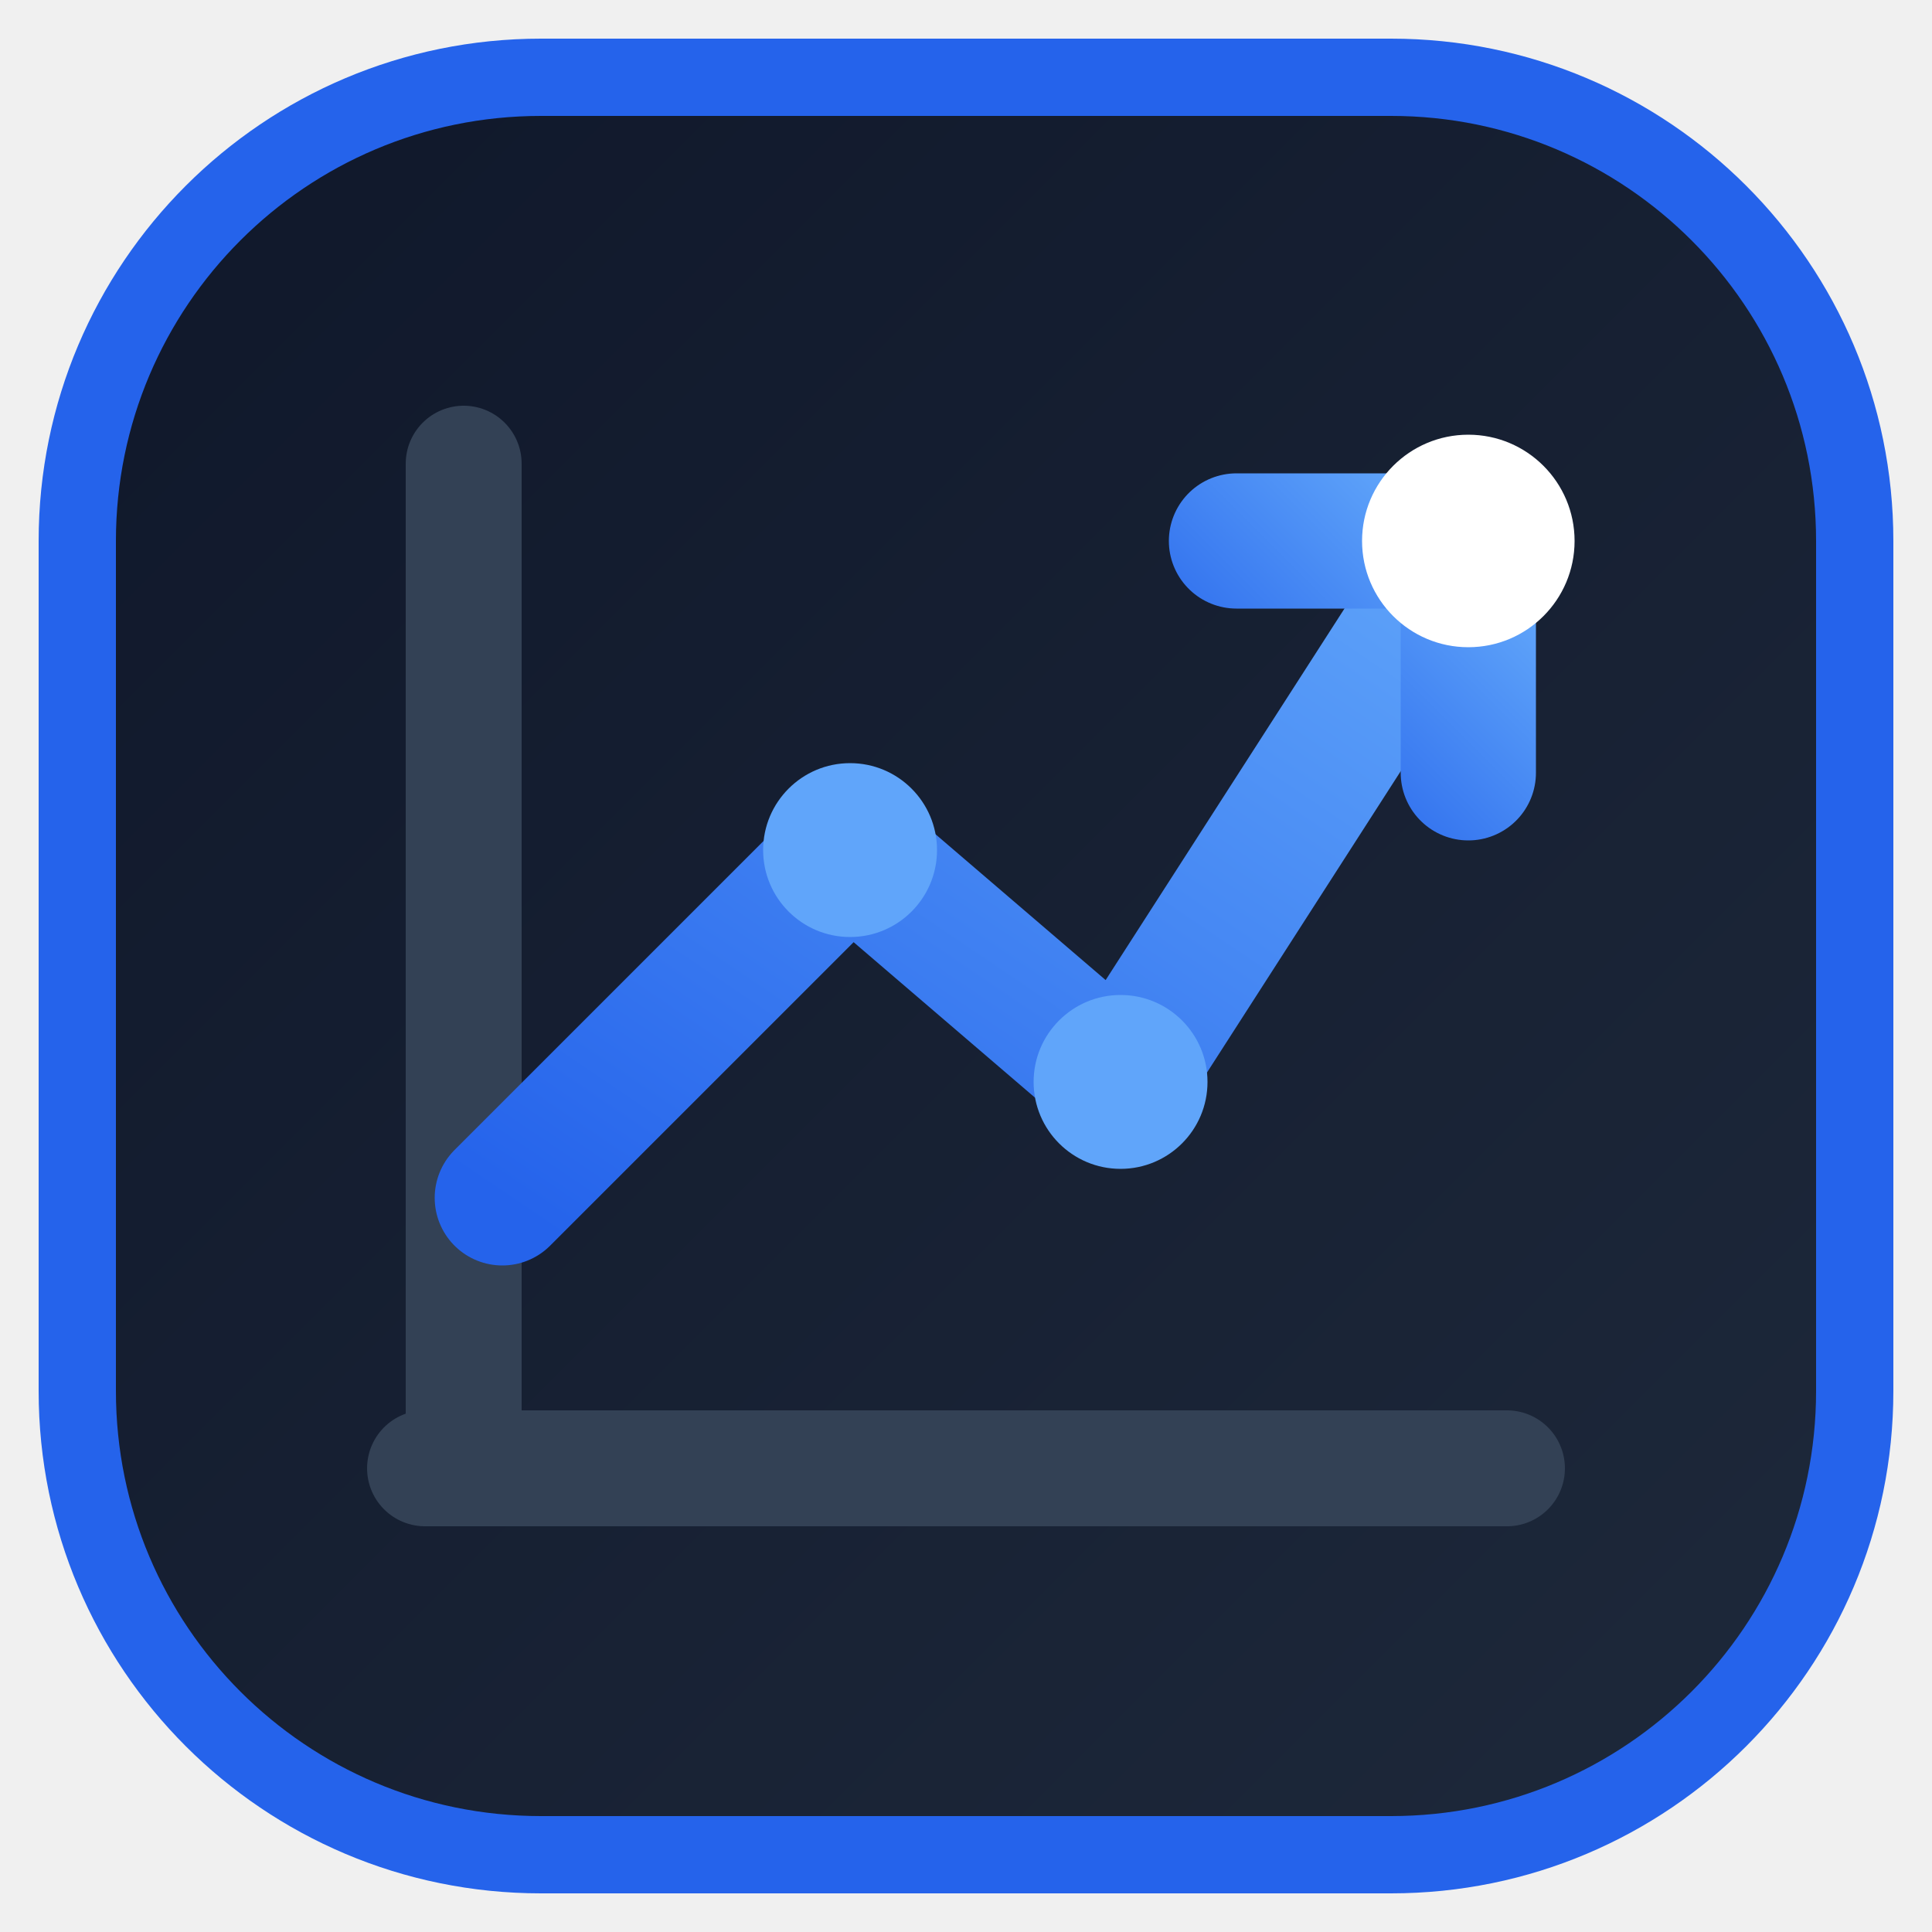
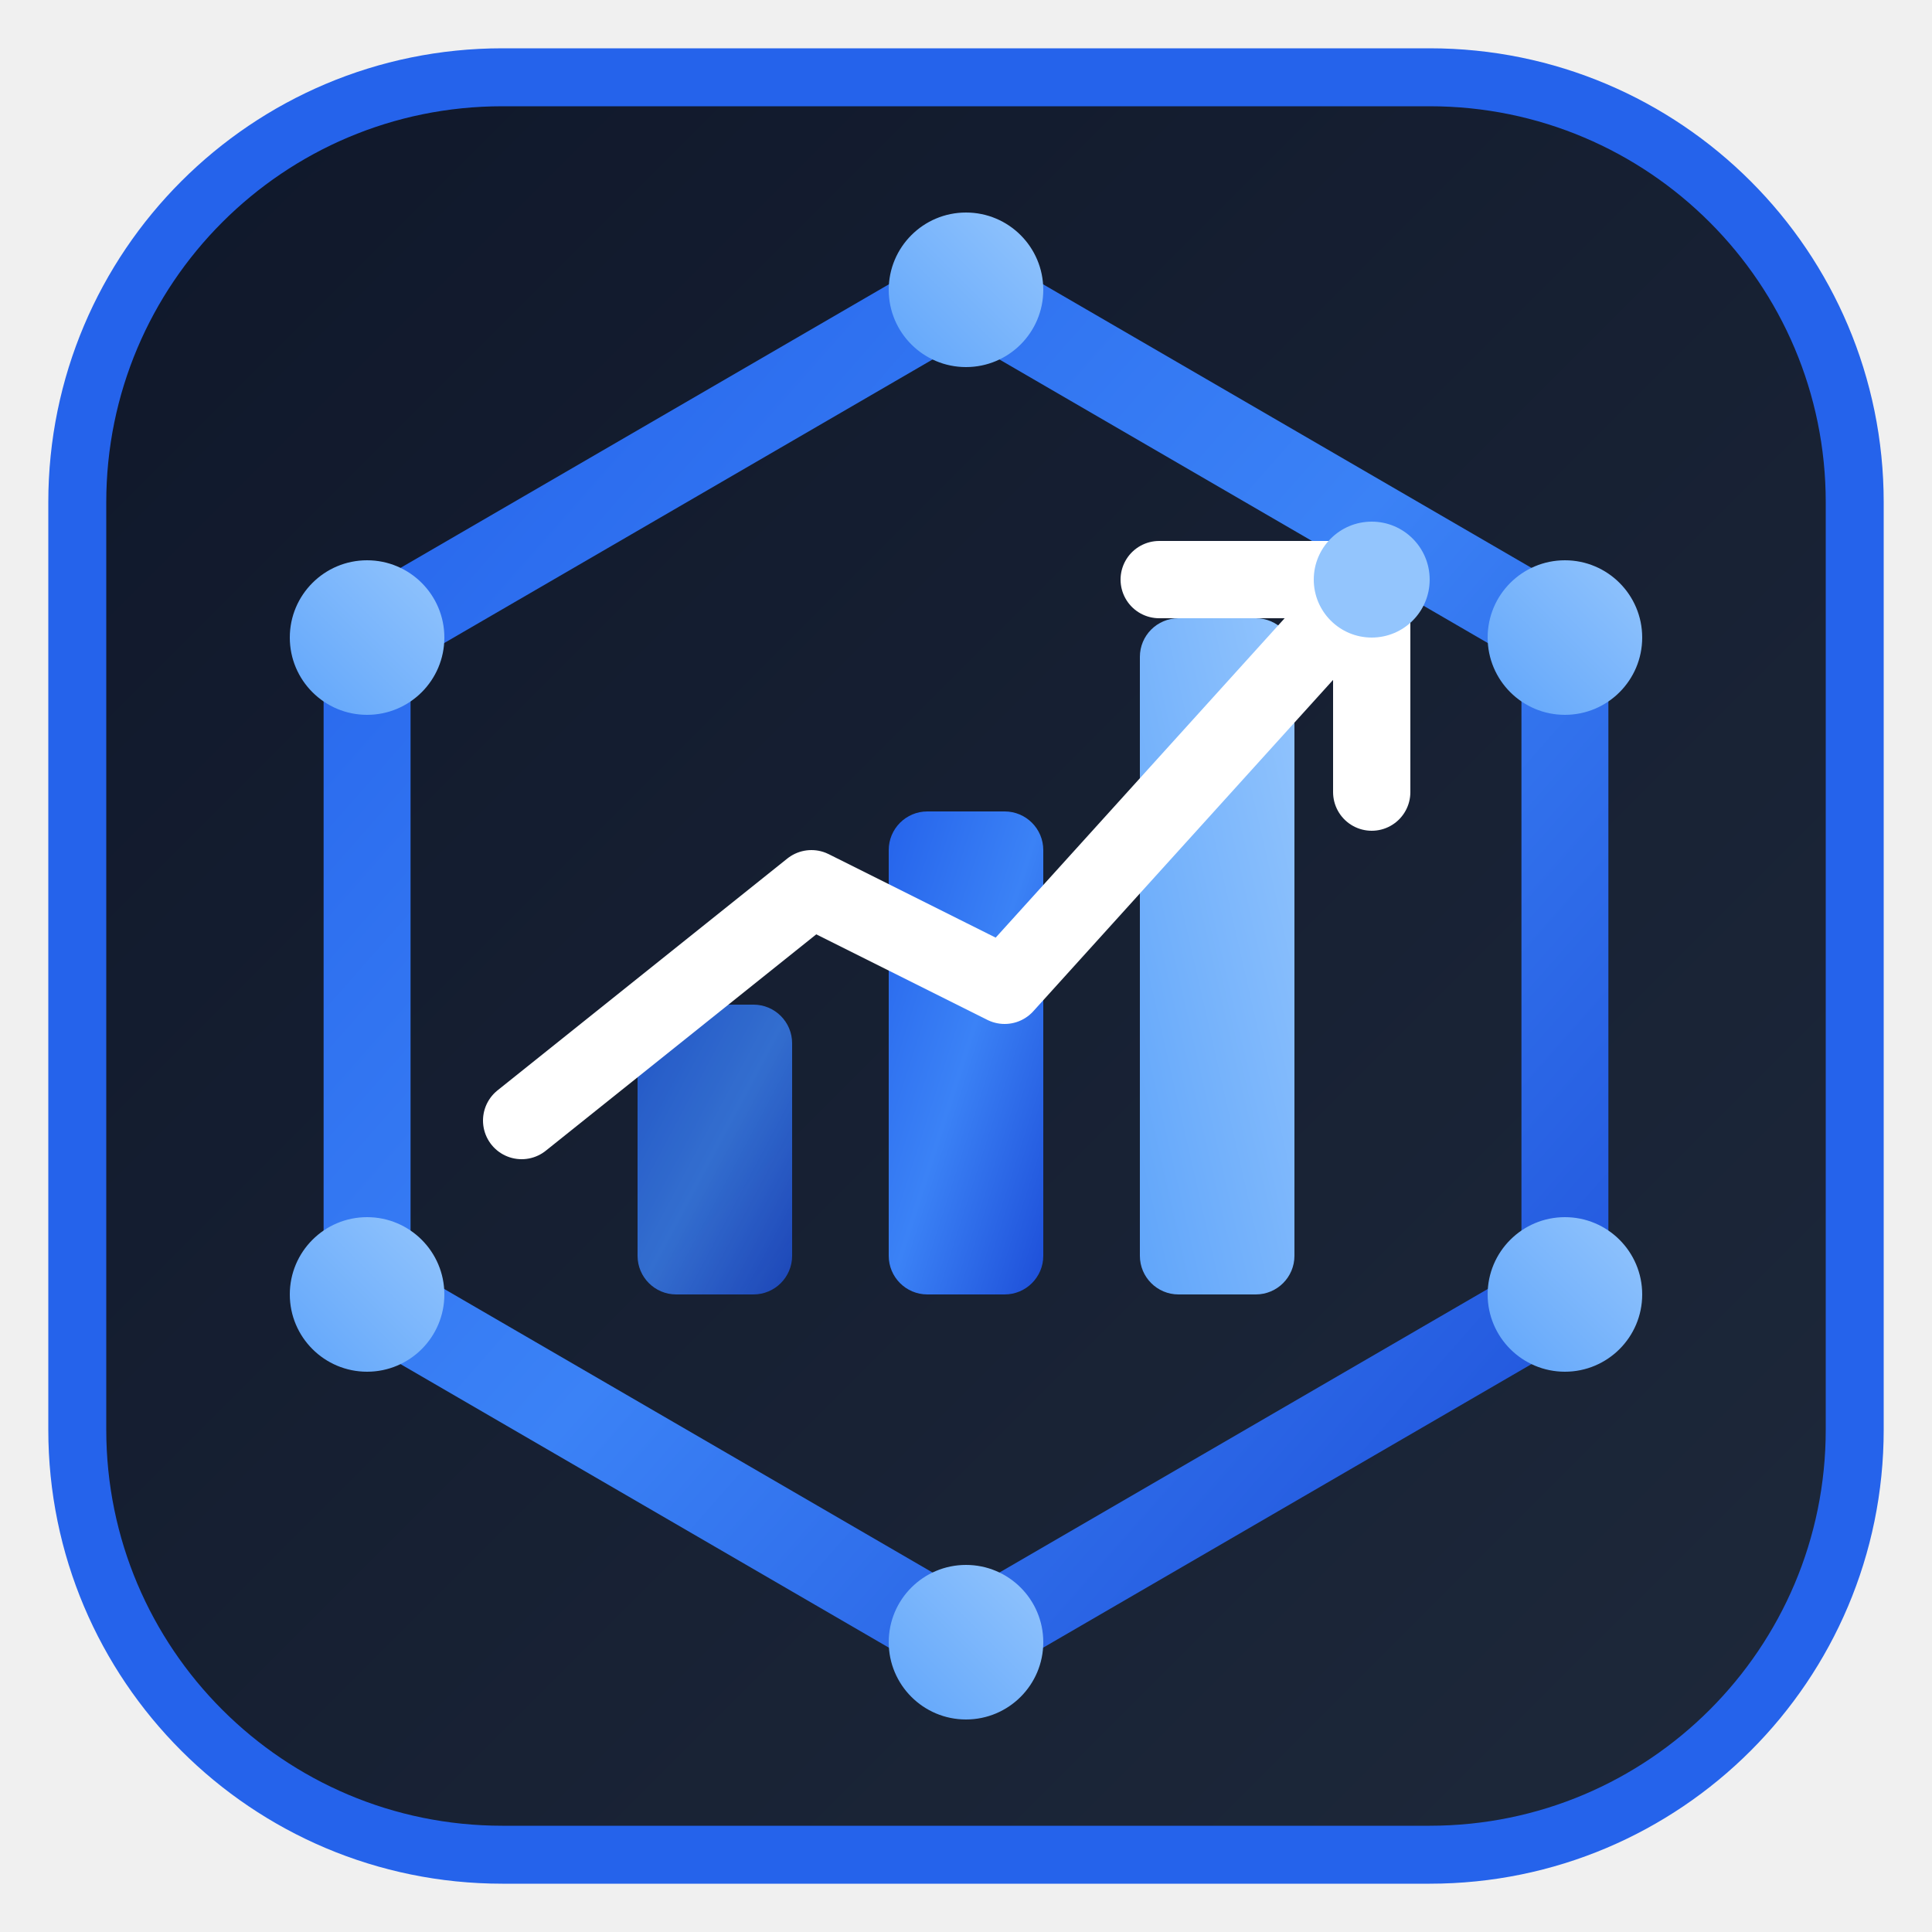
<svg xmlns="http://www.w3.org/2000/svg" viewBox="0 0 100 100">
  <defs>
-     <linearGradient id="vanguardBg" x1="0%" y1="0%" x2="100%" y2="100%">
-       <stop offset="0%" style="stop-color:#0F172A;stop-opacity:1" />
-       <stop offset="100%" style="stop-color:#1E293B;stop-opacity:1" />
+     <linearGradient id="favGradMain" x1="0%" y1="0%" x2="100%" y2="100%">
+       <stop offset="0%" stop-color="#2563EB" />
+       <stop offset="50%" stop-color="#3B82F6" />
+       <stop offset="100%" stop-color="#1D4ED8" />
    </linearGradient>
-     <linearGradient id="vanguardChart" x1="0%" y1="100%" x2="100%" y2="0%">
-       <stop offset="0%" style="stop-color:#2563EB;stop-opacity:1" />
-       <stop offset="100%" style="stop-color:#60A5FA;stop-opacity:1" />
+     <linearGradient id="favGradAccent" x1="0%" y1="100%" x2="100%" y2="0%">
+       <stop offset="0%" stop-color="#60A5FA" />
+       <stop offset="100%" stop-color="#93C5FD" />
+     </linearGradient>
+     <linearGradient id="favGradDark" x1="0%" y1="0%" x2="100%" y2="100%">
+       <stop offset="0%" stop-color="#0F172A" />
+       <stop offset="100%" stop-color="#1E293B" />
    </linearGradient>
  </defs>
-   <rect x="4" y="4" width="92" height="92" rx="24" fill="url(#vanguardBg)" stroke="#2563EB" stroke-width="4" />
-   <path d="M 22 76 L 78 76 M 24 76 L 24 24" fill="none" stroke="#334155" stroke-width="6" stroke-linecap="round" />
-   <path d="M 26 62 L 44 44 L 58 56 L 76 28" fill="none" stroke="url(#vanguardChart)" stroke-width="7" stroke-linecap="round" stroke-linejoin="round" />
-   <path d="M 64 28 L 76 28 L 76 40" fill="none" stroke="url(#vanguardChart)" stroke-width="7" stroke-linecap="round" stroke-linejoin="round" />
-   <circle cx="44" cy="44" r="4.5" fill="#60A5FA" />
-   <circle cx="58" cy="56" r="4.5" fill="#60A5FA" />
-   <circle cx="76" cy="28" r="5.5" fill="#FFFFFF" />
+   <rect x="4" y="4" width="92" height="92" rx="22" fill="url(#favGradDark)" stroke="#2563EB" stroke-width="3" />
+   <path d="M 50 15 L 81 33 L 81 67 L 50 85 L 19 67 L 19 33 Z" fill="none" stroke="url(#favGradMain)" stroke-width="4.5" stroke-linejoin="round" />
+   <circle cx="50" cy="15" r="4" fill="url(#favGradAccent)" />
+   <circle cx="81" cy="33" r="4" fill="url(#favGradAccent)" />
+   <circle cx="81" cy="67" r="4" fill="url(#favGradAccent)" />
+   <circle cx="50" cy="85" r="4" fill="url(#favGradAccent)" />
+   <circle cx="19" cy="67" r="4" fill="url(#favGradAccent)" />
+   <circle cx="19" cy="33" r="4" fill="url(#favGradAccent)" />
+   <rect x="33" y="52" width="8" height="15" rx="2" fill="url(#favGradMain)" opacity="0.8" />
+   <rect x="46" y="42" width="8" height="25" rx="2" fill="url(#favGradMain)" />
+   <rect x="59" y="32" width="8" height="35" rx="2" fill="url(#favGradAccent)" />
+   <path d="M 27 58 L 42 46 L 52 51 L 71 30" fill="none" stroke="#FFFFFF" stroke-width="4" stroke-linecap="round" stroke-linejoin="round" />
+   <path d="M 60 30 L 71 30 L 71 41" fill="none" stroke="#FFFFFF" stroke-width="4" stroke-linecap="round" stroke-linejoin="round" />
+   <circle cx="71" cy="30" r="3" fill="#93C5FD" />
</svg>
